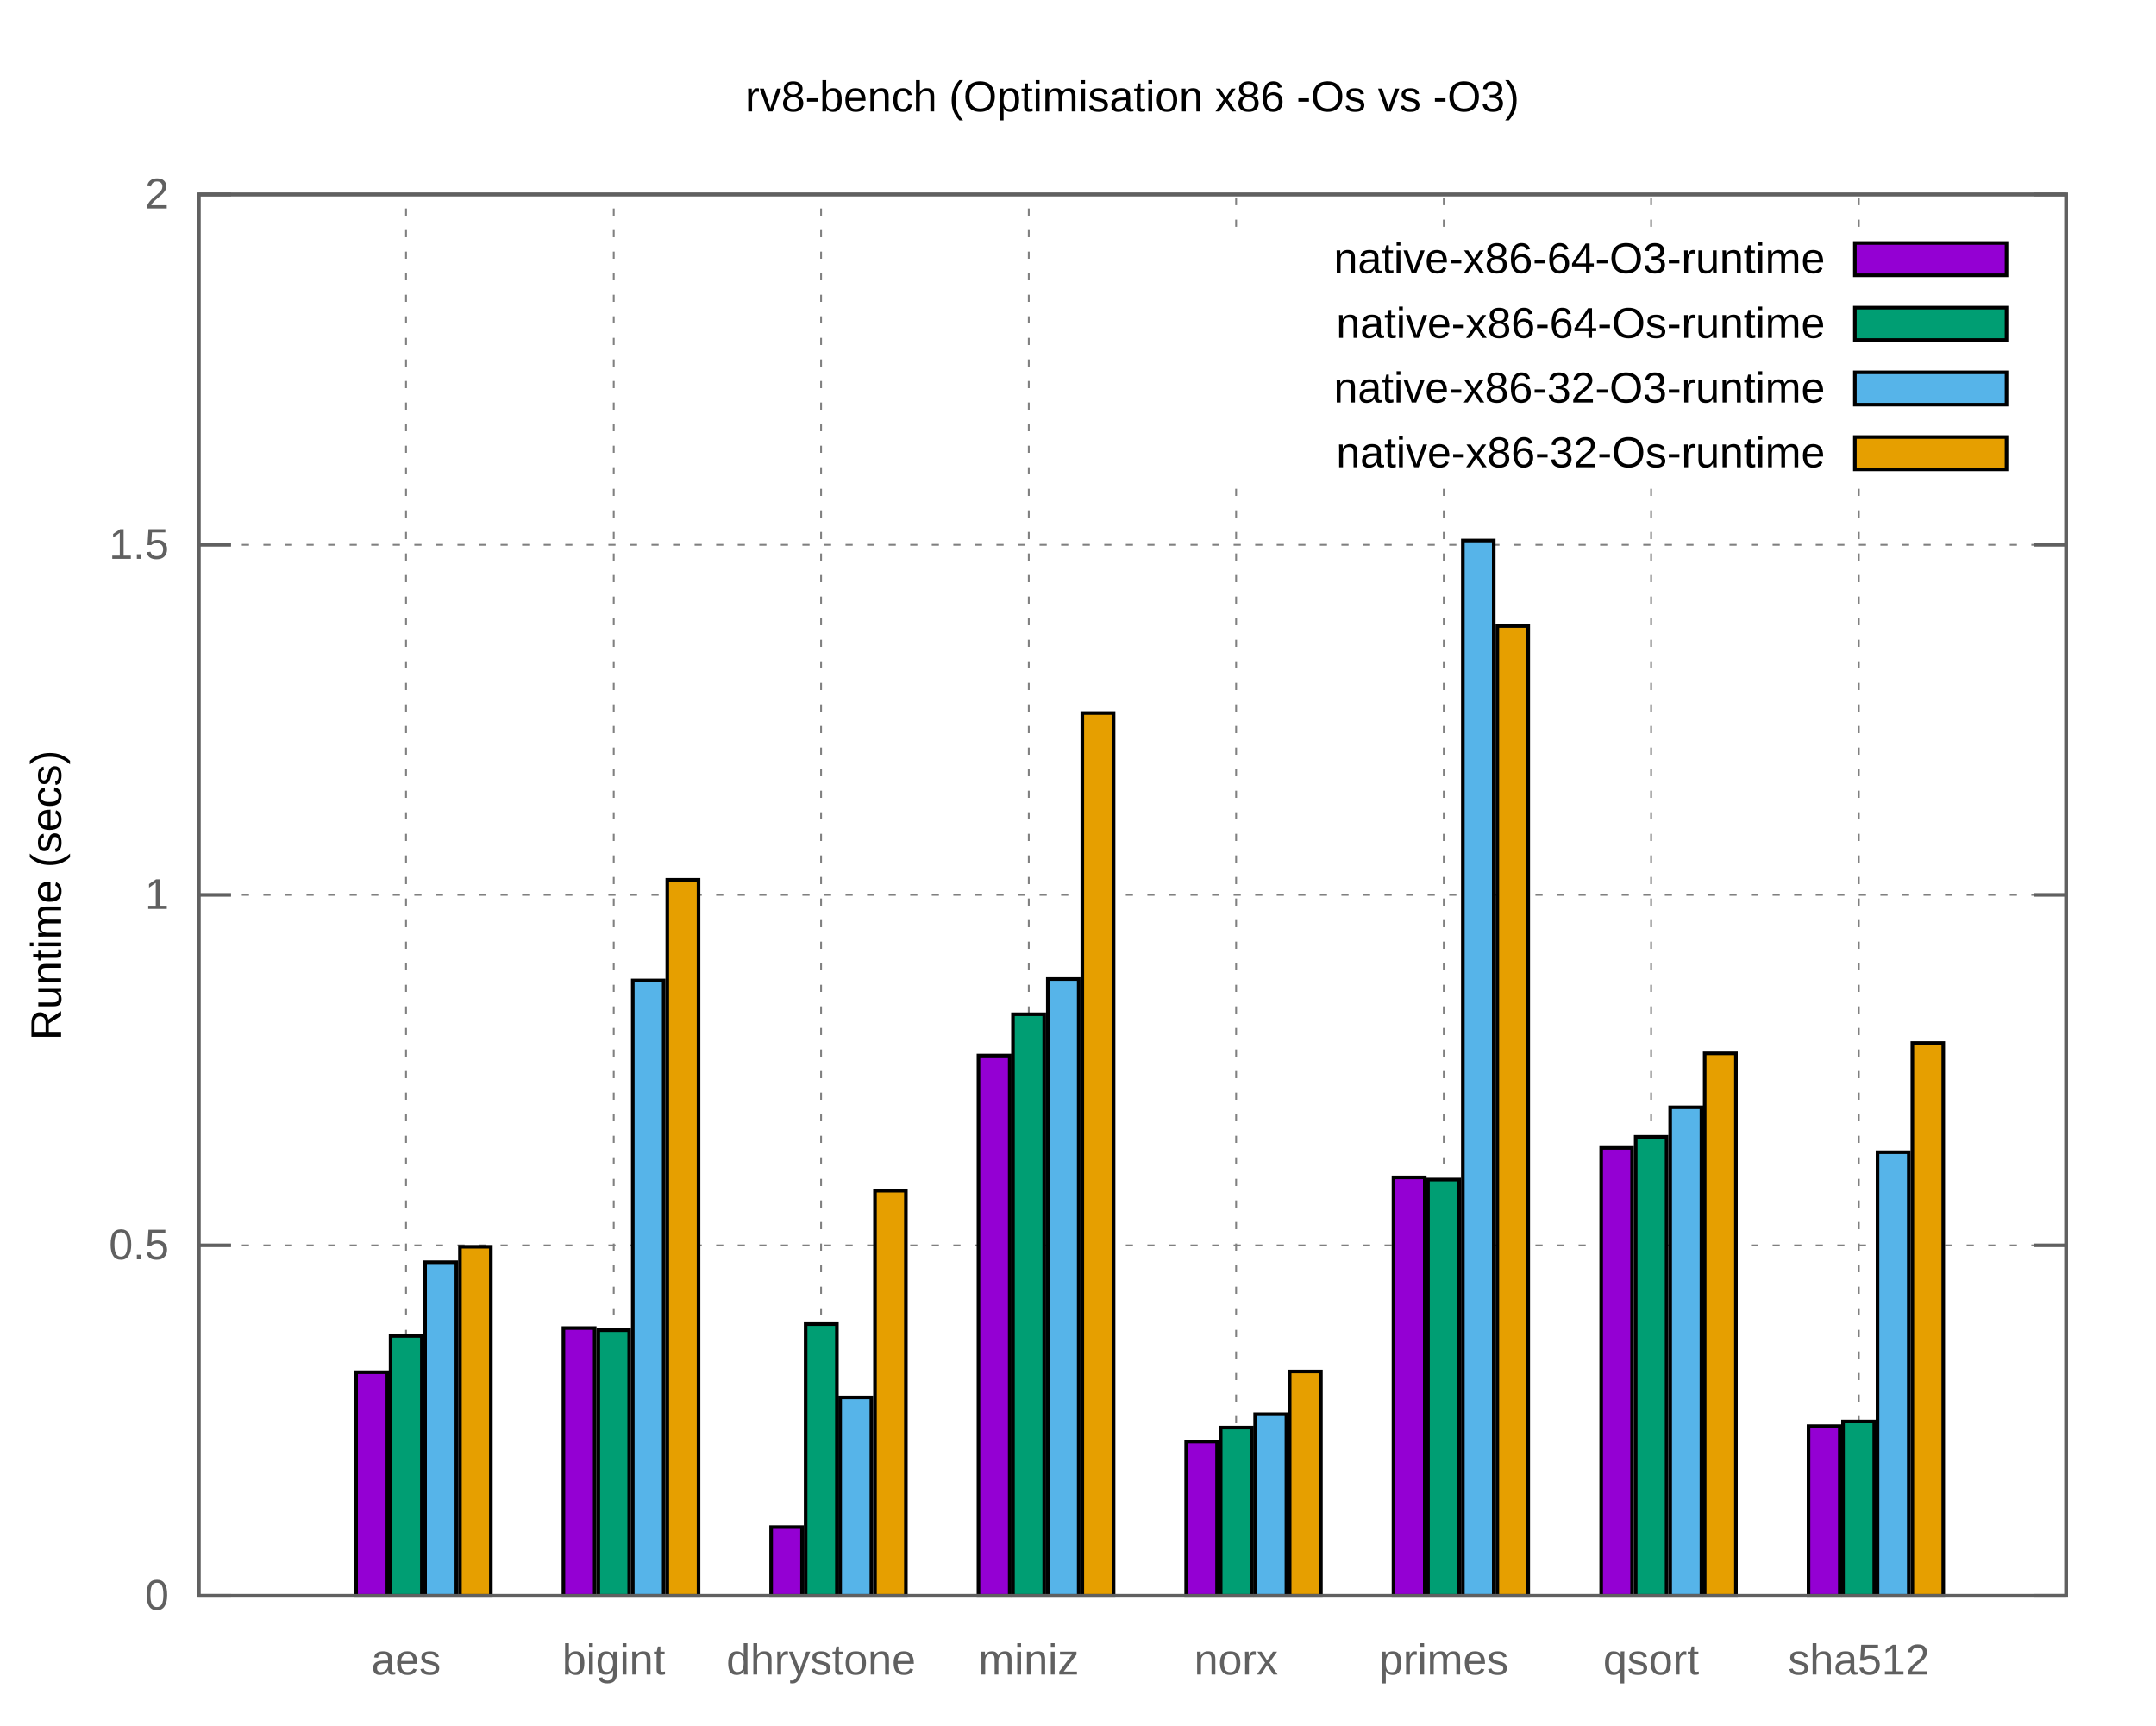
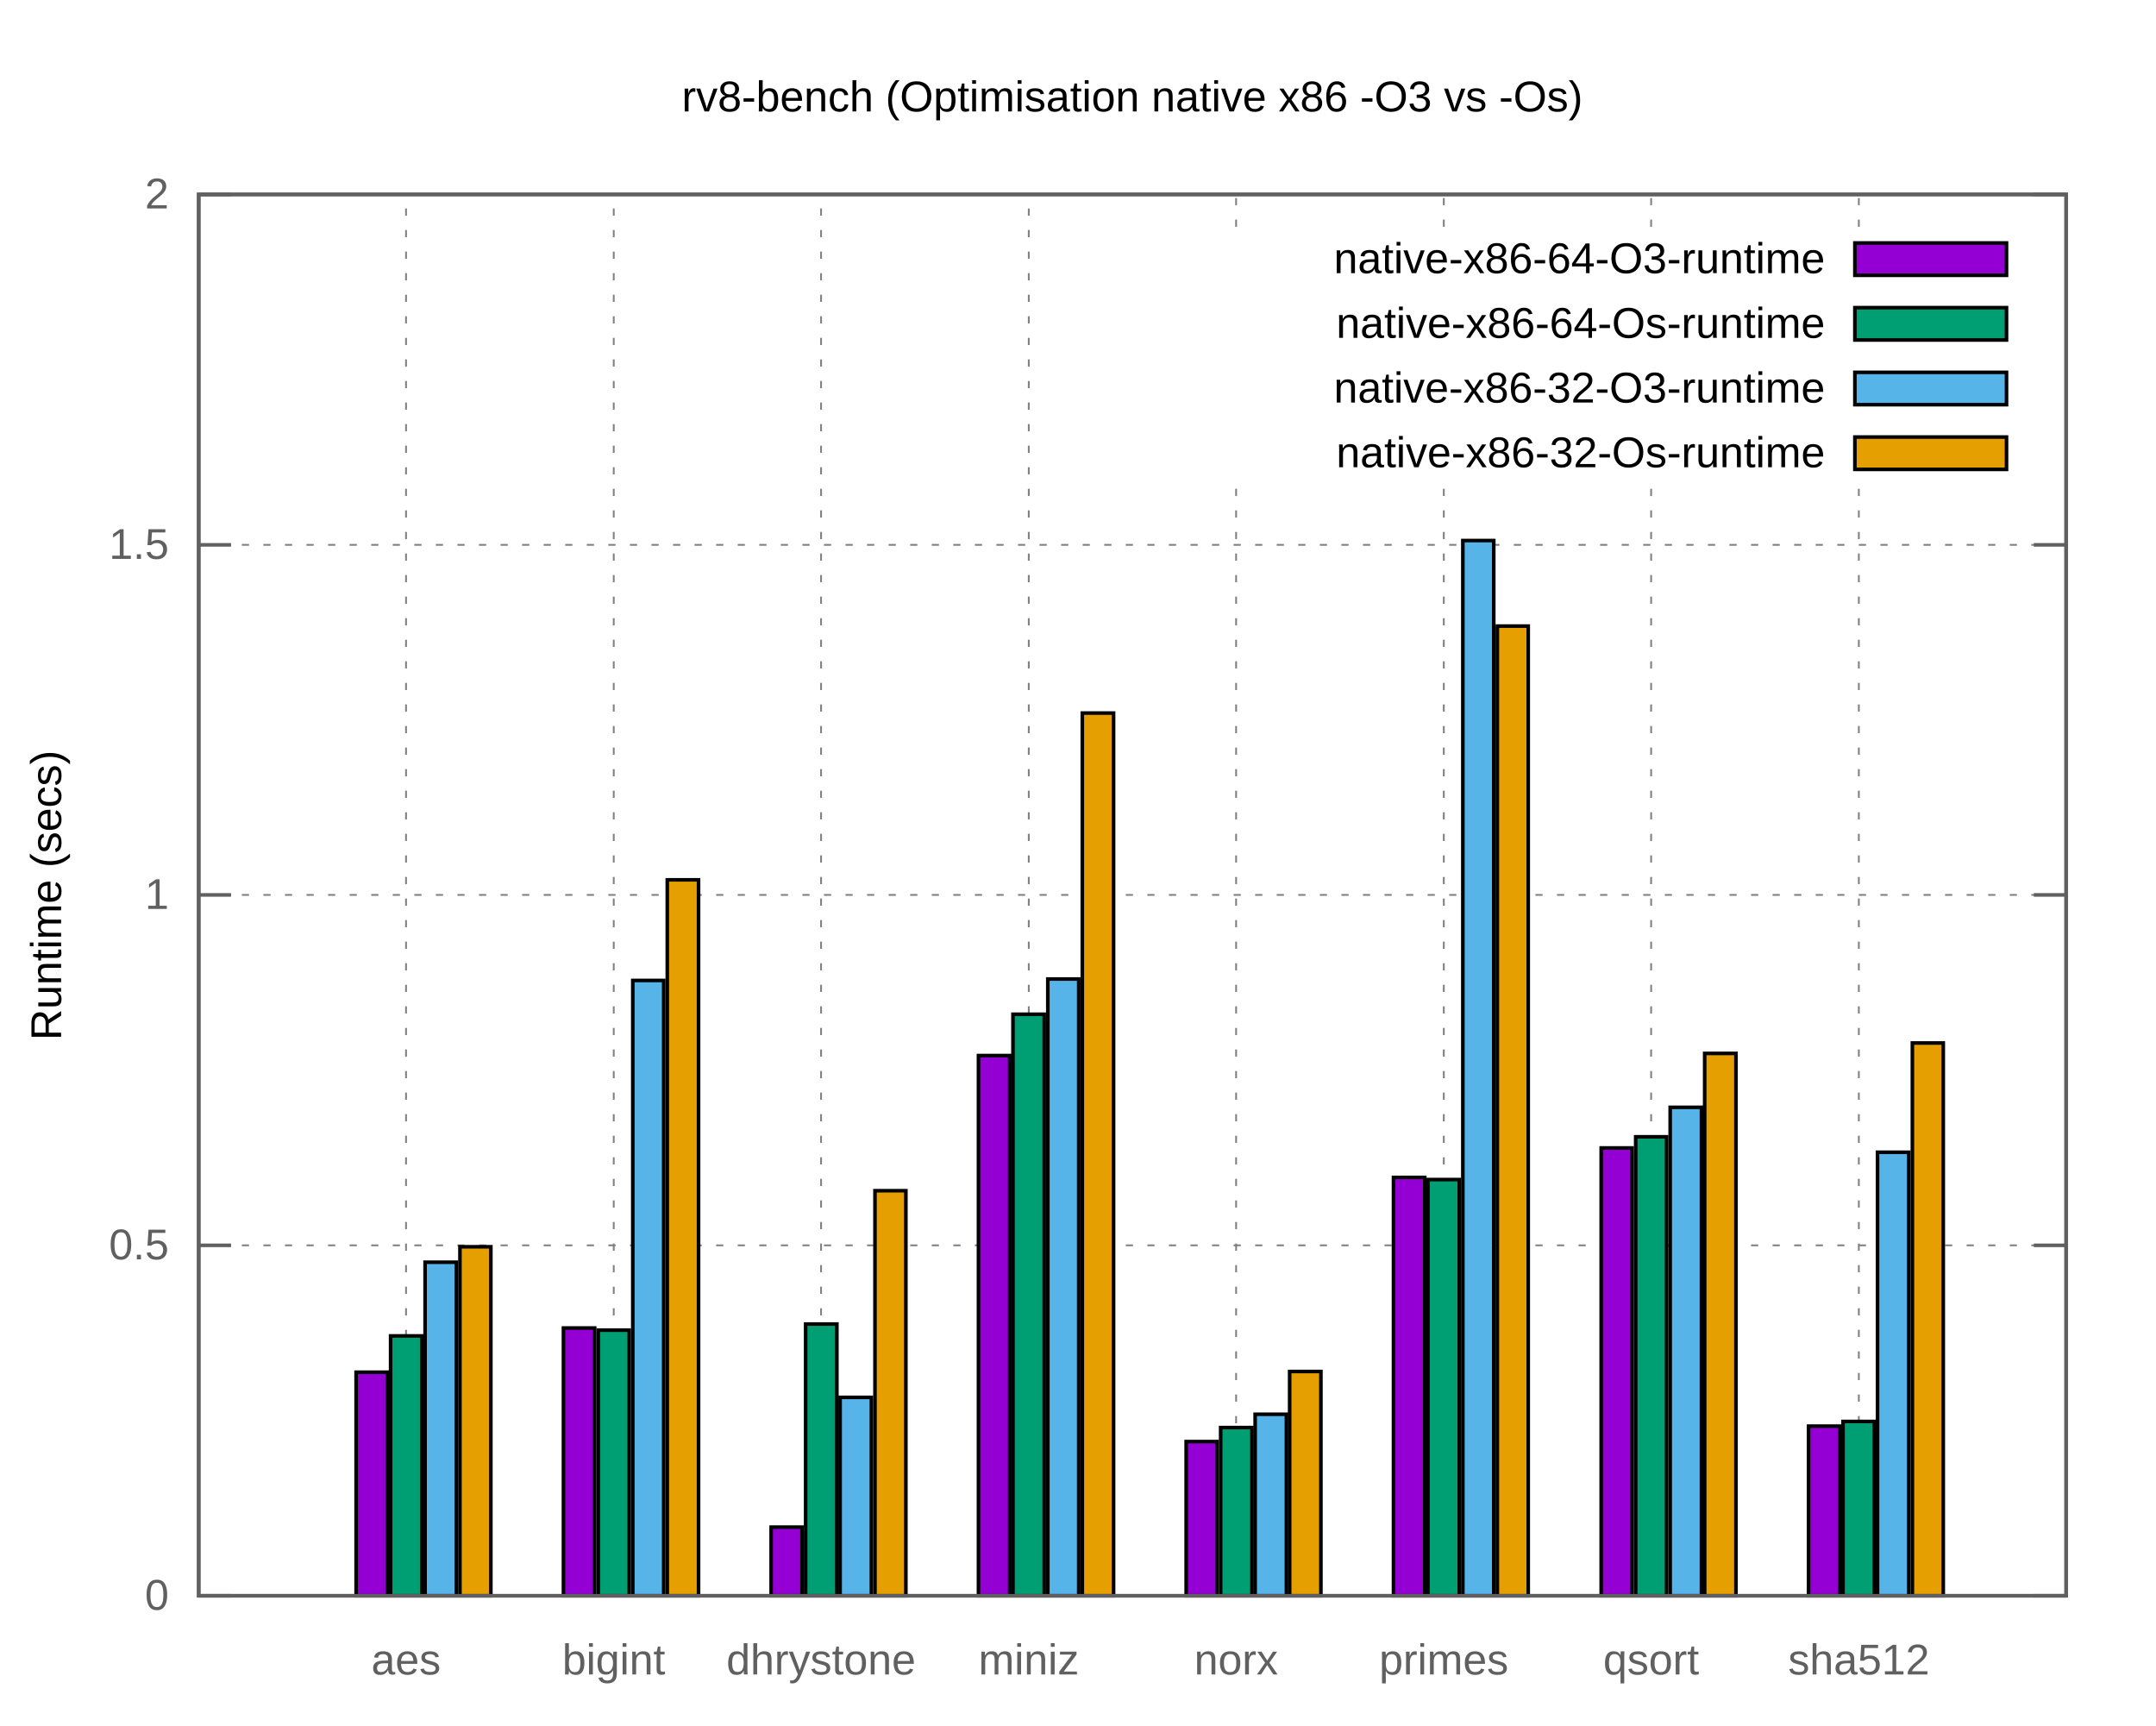
<svg xmlns="http://www.w3.org/2000/svg" xmlns:xlink="http://www.w3.org/1999/xlink" width="600" height="480" viewBox="0 0 600 480">
  <g id="gnuplot_canvas">
    <rect x="0" y="0" width="600" height="480" fill="none" />
    <defs>
      <circle id="gpDot" r="0.5" stroke-width="0.5" />
      <path id="gpPt0" stroke-width="0.222" stroke="currentColor" d="M-1,0 h2 M0,-1 v2" />
      <path id="gpPt1" stroke-width="0.222" stroke="currentColor" d="M-1,-1 L1,1 M1,-1 L-1,1" />
      <path id="gpPt2" stroke-width="0.222" stroke="currentColor" d="M-1,0 L1,0 M0,-1 L0,1 M-1,-1 L1,1 M-1,1 L1,-1" />
      <rect id="gpPt3" stroke-width="0.222" stroke="currentColor" x="-1" y="-1" width="2" height="2" />
      <rect id="gpPt4" stroke-width="0.222" stroke="currentColor" fill="currentColor" x="-1" y="-1" width="2" height="2" />
      <circle id="gpPt5" stroke-width="0.222" stroke="currentColor" cx="0" cy="0" r="1" />
      <use xlink:href="#gpPt5" id="gpPt6" fill="currentColor" stroke="none" />
      <path id="gpPt7" stroke-width="0.222" stroke="currentColor" d="M0,-1.33 L-1.33,0.67 L1.33,0.67 z" />
      <use xlink:href="#gpPt7" id="gpPt8" fill="currentColor" stroke="none" />
      <use xlink:href="#gpPt7" id="gpPt9" stroke="currentColor" transform="rotate(180)" />
      <use xlink:href="#gpPt9" id="gpPt10" fill="currentColor" stroke="none" />
      <use xlink:href="#gpPt3" id="gpPt11" stroke="currentColor" transform="rotate(45)" />
      <use xlink:href="#gpPt11" id="gpPt12" fill="currentColor" stroke="none" />
      <path id="gpPt13" stroke-width="0.222" stroke="currentColor" d="M0,1.330 L1.265,0.411 L0.782,-1.067 L-0.782,-1.076 L-1.265,0.411 z" />
      <use xlink:href="#gpPt13" id="gpPt14" fill="currentColor" stroke="none" />
      <filter id="textbox" filterUnits="objectBoundingBox" x="0" y="0" height="1" width="1">
        <feFlood flood-color="white" flood-opacity="1" result="bgnd" />
        <feComposite in="SourceGraphic" in2="bgnd" operator="atop" />
      </filter>
      <filter id="greybox" filterUnits="objectBoundingBox" x="0" y="0" height="1" width="1">
        <feFlood flood-color="lightgrey" flood-opacity="1" result="grey" />
        <feComposite in="SourceGraphic" in2="grey" operator="atop" />
      </filter>
    </defs>
    <g fill="none" color="white" stroke="currentColor" stroke-width="1.00" stroke-linecap="butt" stroke-linejoin="miter">
</g>
    <g fill="none" color="black" stroke="currentColor" stroke-width="1.00" stroke-linecap="butt" stroke-linejoin="miter">
</g>
    <g fill="none" color="black" stroke="rgb( 96,  96,  96)" stroke-width="0.50" stroke-linecap="butt" stroke-linejoin="miter">
</g>
    <g fill="none" color="gray" stroke="currentColor" stroke-width="0.50" stroke-linecap="butt" stroke-linejoin="miter">
      <path stroke="gray" stroke-dasharray="2,4" class="gridline" d="M55.3,444.0 L575.0,444.0  " />
    </g>
    <g fill="none" color="gray" stroke="gray" stroke-width="1.00" stroke-linecap="butt" stroke-linejoin="miter">
</g>
    <g fill="none" color="black" stroke="currentColor" stroke-width="1.00" stroke-linecap="butt" stroke-linejoin="miter">
      <path stroke="rgb( 96,  96,  96)" d="M55.3,444.0 L64.3,444.0 M575.0,444.0 L566.0,444.0  " />
      <g transform="translate(47.0,447.9)" stroke="none" fill="rgb(96,96,96)" font-family="Arial" font-size="12.00" text-anchor="end">
        <text>
          <tspan font-family="Arial"> 0</tspan>
        </text>
      </g>
    </g>
    <g fill="none" color="black" stroke="currentColor" stroke-width="1.00" stroke-linecap="butt" stroke-linejoin="miter">
</g>
    <g fill="none" color="black" stroke="rgb( 96,  96,  96)" stroke-width="0.50" stroke-linecap="butt" stroke-linejoin="miter">
</g>
    <g fill="none" color="gray" stroke="currentColor" stroke-width="0.50" stroke-linecap="butt" stroke-linejoin="miter">
      <path stroke="gray" stroke-dasharray="2,4" class="gridline" d="M55.3,346.5 L575.0,346.5  " />
    </g>
    <g fill="none" color="gray" stroke="gray" stroke-width="1.00" stroke-linecap="butt" stroke-linejoin="miter">
</g>
    <g fill="none" color="black" stroke="currentColor" stroke-width="1.00" stroke-linecap="butt" stroke-linejoin="miter">
      <path stroke="rgb( 96,  96,  96)" d="M55.3,346.5 L64.3,346.5 M575.0,346.5 L566.0,346.5  " />
      <g transform="translate(47.0,350.4)" stroke="none" fill="rgb(96,96,96)" font-family="Arial" font-size="12.00" text-anchor="end">
        <text>
          <tspan font-family="Arial"> 0.5</tspan>
        </text>
      </g>
    </g>
    <g fill="none" color="black" stroke="currentColor" stroke-width="1.00" stroke-linecap="butt" stroke-linejoin="miter">
</g>
    <g fill="none" color="black" stroke="rgb( 96,  96,  96)" stroke-width="0.50" stroke-linecap="butt" stroke-linejoin="miter">
</g>
    <g fill="none" color="gray" stroke="currentColor" stroke-width="0.50" stroke-linecap="butt" stroke-linejoin="miter">
      <path stroke="gray" stroke-dasharray="2,4" class="gridline" d="M55.3,249.0 L575.0,249.0  " />
    </g>
    <g fill="none" color="gray" stroke="gray" stroke-width="1.00" stroke-linecap="butt" stroke-linejoin="miter">
</g>
    <g fill="none" color="black" stroke="currentColor" stroke-width="1.00" stroke-linecap="butt" stroke-linejoin="miter">
      <path stroke="rgb( 96,  96,  96)" d="M55.3,249.0 L64.3,249.0 M575.0,249.0 L566.0,249.0  " />
      <g transform="translate(47.0,252.9)" stroke="none" fill="rgb(96,96,96)" font-family="Arial" font-size="12.00" text-anchor="end">
        <text>
          <tspan font-family="Arial"> 1</tspan>
        </text>
      </g>
    </g>
    <g fill="none" color="black" stroke="currentColor" stroke-width="1.00" stroke-linecap="butt" stroke-linejoin="miter">
</g>
    <g fill="none" color="black" stroke="rgb( 96,  96,  96)" stroke-width="0.50" stroke-linecap="butt" stroke-linejoin="miter">
</g>
    <g fill="none" color="gray" stroke="currentColor" stroke-width="0.50" stroke-linecap="butt" stroke-linejoin="miter">
      <path stroke="gray" stroke-dasharray="2,4" class="gridline" d="M55.3,151.6 L575.0,151.6  " />
    </g>
    <g fill="none" color="gray" stroke="gray" stroke-width="1.00" stroke-linecap="butt" stroke-linejoin="miter">
</g>
    <g fill="none" color="black" stroke="currentColor" stroke-width="1.00" stroke-linecap="butt" stroke-linejoin="miter">
      <path stroke="rgb( 96,  96,  96)" d="M55.3,151.6 L64.3,151.6 M575.0,151.6 L566.0,151.6  " />
      <g transform="translate(47.0,155.5)" stroke="none" fill="rgb(96,96,96)" font-family="Arial" font-size="12.00" text-anchor="end">
        <text>
          <tspan font-family="Arial"> 1.5</tspan>
        </text>
      </g>
    </g>
    <g fill="none" color="black" stroke="currentColor" stroke-width="1.00" stroke-linecap="butt" stroke-linejoin="miter">
</g>
    <g fill="none" color="black" stroke="rgb( 96,  96,  96)" stroke-width="0.50" stroke-linecap="butt" stroke-linejoin="miter">
</g>
    <g fill="none" color="gray" stroke="currentColor" stroke-width="0.50" stroke-linecap="butt" stroke-linejoin="miter">
      <path stroke="gray" stroke-dasharray="2,4" class="gridline" d="M55.3,54.1 L575.0,54.1  " />
    </g>
    <g fill="none" color="gray" stroke="gray" stroke-width="1.00" stroke-linecap="butt" stroke-linejoin="miter">
</g>
    <g fill="none" color="black" stroke="currentColor" stroke-width="1.00" stroke-linecap="butt" stroke-linejoin="miter">
      <path stroke="rgb( 96,  96,  96)" d="M55.3,54.1 L64.3,54.1 M575.0,54.1 L566.0,54.1  " />
      <g transform="translate(47.0,58.0)" stroke="none" fill="rgb(96,96,96)" font-family="Arial" font-size="12.00" text-anchor="end">
        <text>
          <tspan font-family="Arial"> 2</tspan>
        </text>
      </g>
    </g>
    <g fill="none" color="black" stroke="currentColor" stroke-width="1.00" stroke-linecap="butt" stroke-linejoin="miter">
</g>
    <g fill="none" color="black" stroke="rgb( 96,  96,  96)" stroke-width="0.50" stroke-linecap="butt" stroke-linejoin="miter">
</g>
    <g fill="none" color="gray" stroke="currentColor" stroke-width="0.50" stroke-linecap="butt" stroke-linejoin="miter">
      <path stroke="gray" stroke-dasharray="2,4" class="gridline" d="M113.0,444.0 L113.0,54.1  " />
    </g>
    <g fill="none" color="gray" stroke="gray" stroke-width="1.00" stroke-linecap="butt" stroke-linejoin="miter">
</g>
    <g fill="none" color="black" stroke="currentColor" stroke-width="1.00" stroke-linecap="butt" stroke-linejoin="miter">
      <path stroke="rgb( 96,  96,  96)" d="M113.0,444.0 M113.0,54.1  " />
      <g transform="translate(113.0,465.9)" stroke="none" fill="rgb(96,96,96)" font-family="Arial" font-size="12.00" text-anchor="middle">
        <text>
          <tspan font-family="Arial">aes</tspan>
        </text>
      </g>
    </g>
    <g fill="none" color="black" stroke="currentColor" stroke-width="1.00" stroke-linecap="butt" stroke-linejoin="miter">
</g>
    <g fill="none" color="black" stroke="rgb( 96,  96,  96)" stroke-width="0.50" stroke-linecap="butt" stroke-linejoin="miter">
</g>
    <g fill="none" color="gray" stroke="currentColor" stroke-width="0.50" stroke-linecap="butt" stroke-linejoin="miter">
      <path stroke="gray" stroke-dasharray="2,4" class="gridline" d="M170.8,444.0 L170.8,54.1  " />
    </g>
    <g fill="none" color="gray" stroke="gray" stroke-width="1.00" stroke-linecap="butt" stroke-linejoin="miter">
</g>
    <g fill="none" color="black" stroke="currentColor" stroke-width="1.00" stroke-linecap="butt" stroke-linejoin="miter">
      <path stroke="rgb( 96,  96,  96)" d="M170.8,444.0 M170.8,54.1  " />
      <g transform="translate(170.8,465.9)" stroke="none" fill="rgb(96,96,96)" font-family="Arial" font-size="12.00" text-anchor="middle">
        <text>
          <tspan font-family="Arial">bigint</tspan>
        </text>
      </g>
    </g>
    <g fill="none" color="black" stroke="currentColor" stroke-width="1.00" stroke-linecap="butt" stroke-linejoin="miter">
</g>
    <g fill="none" color="black" stroke="rgb( 96,  96,  96)" stroke-width="0.50" stroke-linecap="butt" stroke-linejoin="miter">
</g>
    <g fill="none" color="gray" stroke="currentColor" stroke-width="0.50" stroke-linecap="butt" stroke-linejoin="miter">
      <path stroke="gray" stroke-dasharray="2,4" class="gridline" d="M228.5,444.0 L228.5,54.1  " />
    </g>
    <g fill="none" color="gray" stroke="gray" stroke-width="1.00" stroke-linecap="butt" stroke-linejoin="miter">
</g>
    <g fill="none" color="black" stroke="currentColor" stroke-width="1.00" stroke-linecap="butt" stroke-linejoin="miter">
      <path stroke="rgb( 96,  96,  96)" d="M228.5,444.0 M228.5,54.1  " />
      <g transform="translate(228.5,465.9)" stroke="none" fill="rgb(96,96,96)" font-family="Arial" font-size="12.00" text-anchor="middle">
        <text>
          <tspan font-family="Arial">dhrystone</tspan>
        </text>
      </g>
    </g>
    <g fill="none" color="black" stroke="currentColor" stroke-width="1.00" stroke-linecap="butt" stroke-linejoin="miter">
</g>
    <g fill="none" color="black" stroke="rgb( 96,  96,  96)" stroke-width="0.50" stroke-linecap="butt" stroke-linejoin="miter">
</g>
    <g fill="none" color="gray" stroke="currentColor" stroke-width="0.50" stroke-linecap="butt" stroke-linejoin="miter">
      <path stroke="gray" stroke-dasharray="2,4" class="gridline" d="M286.3,444.0 L286.3,54.1  " />
    </g>
    <g fill="none" color="gray" stroke="gray" stroke-width="1.00" stroke-linecap="butt" stroke-linejoin="miter">
</g>
    <g fill="none" color="black" stroke="currentColor" stroke-width="1.00" stroke-linecap="butt" stroke-linejoin="miter">
      <path stroke="rgb( 96,  96,  96)" d="M286.3,444.0 M286.3,54.1  " />
      <g transform="translate(286.3,465.9)" stroke="none" fill="rgb(96,96,96)" font-family="Arial" font-size="12.00" text-anchor="middle">
        <text>
          <tspan font-family="Arial">miniz</tspan>
        </text>
      </g>
    </g>
    <g fill="none" color="black" stroke="currentColor" stroke-width="1.00" stroke-linecap="butt" stroke-linejoin="miter">
</g>
    <g fill="none" color="black" stroke="rgb( 96,  96,  96)" stroke-width="0.50" stroke-linecap="butt" stroke-linejoin="miter">
</g>
    <g fill="none" color="gray" stroke="currentColor" stroke-width="0.50" stroke-linecap="butt" stroke-linejoin="miter">
      <path stroke="gray" stroke-dasharray="2,4" class="gridline" d="M344.0,444.0 L344.0,135.1 M344.0,63.1 L344.0,54.1  " />
    </g>
    <g fill="none" color="gray" stroke="gray" stroke-width="1.00" stroke-linecap="butt" stroke-linejoin="miter">
</g>
    <g fill="none" color="black" stroke="currentColor" stroke-width="1.00" stroke-linecap="butt" stroke-linejoin="miter">
      <path stroke="rgb( 96,  96,  96)" d="M344.0,444.0 M344.0,54.1  " />
      <g transform="translate(344.0,465.9)" stroke="none" fill="rgb(96,96,96)" font-family="Arial" font-size="12.00" text-anchor="middle">
        <text>
          <tspan font-family="Arial">norx</tspan>
        </text>
      </g>
    </g>
    <g fill="none" color="black" stroke="currentColor" stroke-width="1.00" stroke-linecap="butt" stroke-linejoin="miter">
</g>
    <g fill="none" color="black" stroke="rgb( 96,  96,  96)" stroke-width="0.50" stroke-linecap="butt" stroke-linejoin="miter">
</g>
    <g fill="none" color="gray" stroke="currentColor" stroke-width="0.50" stroke-linecap="butt" stroke-linejoin="miter">
      <path stroke="gray" stroke-dasharray="2,4" class="gridline" d="M401.8,444.0 L401.8,135.1 M401.8,63.1 L401.8,54.1  " />
    </g>
    <g fill="none" color="gray" stroke="gray" stroke-width="1.00" stroke-linecap="butt" stroke-linejoin="miter">
</g>
    <g fill="none" color="black" stroke="currentColor" stroke-width="1.00" stroke-linecap="butt" stroke-linejoin="miter">
      <path stroke="rgb( 96,  96,  96)" d="M401.8,444.0 M401.8,54.1  " />
      <g transform="translate(401.8,465.9)" stroke="none" fill="rgb(96,96,96)" font-family="Arial" font-size="12.00" text-anchor="middle">
        <text>
          <tspan font-family="Arial">primes</tspan>
        </text>
      </g>
    </g>
    <g fill="none" color="black" stroke="currentColor" stroke-width="1.00" stroke-linecap="butt" stroke-linejoin="miter">
</g>
    <g fill="none" color="black" stroke="rgb( 96,  96,  96)" stroke-width="0.50" stroke-linecap="butt" stroke-linejoin="miter">
</g>
    <g fill="none" color="gray" stroke="currentColor" stroke-width="0.50" stroke-linecap="butt" stroke-linejoin="miter">
      <path stroke="gray" stroke-dasharray="2,4" class="gridline" d="M459.5,444.0 L459.5,135.1 M459.5,63.1 L459.5,54.1  " />
    </g>
    <g fill="none" color="gray" stroke="gray" stroke-width="1.00" stroke-linecap="butt" stroke-linejoin="miter">
</g>
    <g fill="none" color="black" stroke="currentColor" stroke-width="1.00" stroke-linecap="butt" stroke-linejoin="miter">
      <path stroke="rgb( 96,  96,  96)" d="M459.5,444.0 M459.5,54.1  " />
      <g transform="translate(459.5,465.9)" stroke="none" fill="rgb(96,96,96)" font-family="Arial" font-size="12.00" text-anchor="middle">
        <text>
          <tspan font-family="Arial">qsort</tspan>
        </text>
      </g>
    </g>
    <g fill="none" color="black" stroke="currentColor" stroke-width="1.00" stroke-linecap="butt" stroke-linejoin="miter">
</g>
    <g fill="none" color="black" stroke="rgb( 96,  96,  96)" stroke-width="0.50" stroke-linecap="butt" stroke-linejoin="miter">
</g>
    <g fill="none" color="gray" stroke="currentColor" stroke-width="0.50" stroke-linecap="butt" stroke-linejoin="miter">
      <path stroke="gray" stroke-dasharray="2,4" class="gridline" d="M517.3,444.0 L517.3,135.1 M517.3,63.1 L517.3,54.1  " />
    </g>
    <g fill="none" color="gray" stroke="gray" stroke-width="1.00" stroke-linecap="butt" stroke-linejoin="miter">
</g>
    <g fill="none" color="black" stroke="currentColor" stroke-width="1.00" stroke-linecap="butt" stroke-linejoin="miter">
      <path stroke="rgb( 96,  96,  96)" d="M517.3,444.0 M517.3,54.1  " />
      <g transform="translate(517.3,465.9)" stroke="none" fill="rgb(96,96,96)" font-family="Arial" font-size="12.00" text-anchor="middle">
        <text>
          <tspan font-family="Arial">sha512</tspan>
        </text>
      </g>
    </g>
    <g fill="none" color="black" stroke="currentColor" stroke-width="1.00" stroke-linecap="butt" stroke-linejoin="miter">
</g>
    <g fill="none" color="black" stroke="currentColor" stroke-width="1.00" stroke-linecap="butt" stroke-linejoin="miter">
      <path stroke="rgb( 96,  96,  96)" d="M55.3,54.1 L55.3,444.0 L575.0,444.0 L575.0,54.1 L55.3,54.1 Z  " />
    </g>
    <g fill="none" color="black" stroke="currentColor" stroke-width="1.00" stroke-linecap="butt" stroke-linejoin="miter">
      <g transform="translate(17.0,249.1) rotate(270)" stroke="none" fill="black" font-family="Arial" font-size="12.00" text-anchor="middle">
        <text>
          <tspan font-family="Arial">Runtime (secs)</tspan>
        </text>
      </g>
    </g>
    <g fill="none" color="black" stroke="currentColor" stroke-width="1.00" stroke-linecap="butt" stroke-linejoin="miter">
      <g transform="translate(315.1,31.0)" stroke="none" fill="black" font-family="Arial" font-size="12.00" text-anchor="middle">
        <text>
-           <tspan font-family="Arial">rv8-bench (Optimisation x86 -Os vs -O3)</tspan>
+           <tspan font-family="Arial">rv8-bench (Optimisation native x86 -O3 vs -Os)</tspan>
        </text>
      </g>
    </g>
    <g id="gnuplot_plot_1">
      <g fill="none" color="black" stroke="currentColor" stroke-width="1.00" stroke-linecap="butt" stroke-linejoin="miter">
        <g transform="translate(507.9,76.0)" stroke="none" fill="black" font-family="Arial" font-size="12.00" text-anchor="end">
          <text>
            <tspan font-family="Arial">native-x86-64-O3-runtime</tspan>
          </text>
        </g>
      </g>
      <g fill="none" color="black" stroke="currentColor" stroke-width="1.00" stroke-linecap="butt" stroke-linejoin="miter">
        <g stroke="none" shape-rendering="crispEdges">
          <polygon fill="rgb(148,   0, 211)" points="516.2,76.6 558.4,76.6 558.4,67.6 516.2,67.6 " />
        </g>
        <path stroke="black" d="M516.2,76.6 L558.4,76.6 L558.4,67.6 L516.2,67.6 L516.2,76.6 Z  " />
      </g>
      <g fill="none" color="black" stroke="currentColor" stroke-width="1.00" stroke-linecap="butt" stroke-linejoin="miter">
        <g stroke="none" shape-rendering="crispEdges">
          <polygon fill="rgb(148,   0, 211)" points="99.1,444.0 107.9,444.0 107.9,381.7 99.1,381.7 " />
        </g>
        <path stroke="black" d="M99.1,444.0 L99.1,381.8 L107.8,381.8 L107.8,444.0 L99.1,444.0 Z  " />
      </g>
      <g fill="none" color="black" stroke="currentColor" stroke-width="1.00" stroke-linecap="butt" stroke-linejoin="miter">
        <g stroke="none" shape-rendering="crispEdges">
          <polygon fill="rgb(148,   0, 211)" points="156.8,444.0 165.6,444.0 165.6,369.4 156.8,369.4 " />
        </g>
        <path stroke="black" d="M156.8,444.0 L156.8,369.5 L165.5,369.5 L165.5,444.0 L156.8,444.0 Z  " />
      </g>
      <g fill="none" color="black" stroke="currentColor" stroke-width="1.00" stroke-linecap="butt" stroke-linejoin="miter">
        <g stroke="none" shape-rendering="crispEdges">
          <polygon fill="rgb(148,   0, 211)" points="214.6,444.0 223.3,444.0 223.3,424.8 214.6,424.8 " />
        </g>
        <path stroke="black" d="M214.6,444.0 L214.6,424.9 L223.2,424.9 L223.2,444.0 L214.6,444.0 Z  " />
      </g>
      <g fill="none" color="black" stroke="currentColor" stroke-width="1.00" stroke-linecap="butt" stroke-linejoin="miter">
        <g stroke="none" shape-rendering="crispEdges">
          <polygon fill="rgb(148,   0, 211)" points="272.3,444.0 281.1,444.0 281.1,293.6 272.3,293.6 " />
        </g>
        <path stroke="black" d="M272.3,444.0 L272.3,293.7 L281.0,293.7 L281.0,444.0 L272.3,444.0 Z  " />
      </g>
      <g fill="none" color="black" stroke="currentColor" stroke-width="1.00" stroke-linecap="butt" stroke-linejoin="miter">
        <g stroke="none" shape-rendering="crispEdges">
          <polygon fill="rgb(148,   0, 211)" points="330.1,444.0 338.8,444.0 338.8,401.0 330.1,401.0 " />
        </g>
        <path stroke="black" d="M330.1,444.0 L330.1,401.1 L338.7,401.1 L338.7,444.0 L330.1,444.0 Z  " />
      </g>
      <g fill="none" color="black" stroke="currentColor" stroke-width="1.00" stroke-linecap="butt" stroke-linejoin="miter">
        <g stroke="none" shape-rendering="crispEdges">
          <polygon fill="rgb(148,   0, 211)" points="387.8,444.0 396.6,444.0 396.6,327.5 387.8,327.5 " />
        </g>
        <path stroke="black" d="M387.8,444.0 L387.8,327.6 L396.5,327.6 L396.5,444.0 L387.8,444.0 Z  " />
      </g>
      <g fill="none" color="black" stroke="currentColor" stroke-width="1.00" stroke-linecap="butt" stroke-linejoin="miter">
        <g stroke="none" shape-rendering="crispEdges">
          <polygon fill="rgb(148,   0, 211)" points="445.6,444.0 454.3,444.0 454.3,319.3 445.6,319.3 " />
        </g>
        <path stroke="black" d="M445.6,444.0 L445.6,319.4 L454.2,319.4 L454.2,444.0 L445.6,444.0 Z  " />
      </g>
      <g fill="none" color="black" stroke="currentColor" stroke-width="1.00" stroke-linecap="butt" stroke-linejoin="miter">
        <g stroke="none" shape-rendering="crispEdges">
          <polygon fill="rgb(148,   0, 211)" points="503.3,444.0 512.1,444.0 512.1,396.7 503.3,396.7 " />
        </g>
        <path stroke="black" d="M503.3,444.0 L503.3,396.8 L512.0,396.8 L512.0,444.0 L503.3,444.0 Z  " />
      </g>
      <g fill="none" color="black" stroke="currentColor" stroke-width="1.00" stroke-linecap="butt" stroke-linejoin="miter">
</g>
    </g>
    <g id="gnuplot_plot_2">
      <g fill="none" color="black" stroke="currentColor" stroke-width="1.00" stroke-linecap="butt" stroke-linejoin="miter">
        <g transform="translate(507.9,94.0)" stroke="none" fill="black" font-family="Arial" font-size="12.00" text-anchor="end">
          <text>
            <tspan font-family="Arial">native-x86-64-Os-runtime</tspan>
          </text>
        </g>
      </g>
      <g fill="none" color="black" stroke="currentColor" stroke-width="1.00" stroke-linecap="butt" stroke-linejoin="miter">
        <g stroke="none" shape-rendering="crispEdges">
          <polygon fill="rgb(  0, 158, 115)" points="516.2,94.6 558.4,94.6 558.4,85.6 516.2,85.6 " />
        </g>
        <path stroke="black" d="M516.2,94.6 L558.4,94.6 L558.4,85.6 L516.2,85.6 L516.2,94.6 Z  " />
      </g>
      <g fill="none" color="black" stroke="currentColor" stroke-width="1.00" stroke-linecap="butt" stroke-linejoin="miter">
        <g stroke="none" shape-rendering="crispEdges">
          <polygon fill="rgb(  0, 158, 115)" points="108.7,444.0 117.5,444.0 117.5,371.6 108.7,371.6 " />
        </g>
        <path stroke="black" d="M108.7,444.0 L108.7,371.7 L117.4,371.7 L117.4,444.0 L108.7,444.0 Z  " />
      </g>
      <g fill="none" color="black" stroke="currentColor" stroke-width="1.00" stroke-linecap="butt" stroke-linejoin="miter">
        <g stroke="none" shape-rendering="crispEdges">
          <polygon fill="rgb(  0, 158, 115)" points="166.5,444.0 175.2,444.0 175.2,370.0 166.5,370.0 " />
        </g>
        <path stroke="black" d="M166.5,444.0 L166.5,370.1 L175.1,370.1 L175.1,444.0 L166.5,444.0 Z  " />
      </g>
      <g fill="none" color="black" stroke="currentColor" stroke-width="1.00" stroke-linecap="butt" stroke-linejoin="miter">
        <g stroke="none" shape-rendering="crispEdges">
          <polygon fill="rgb(  0, 158, 115)" points="224.2,444.0 233.0,444.0 233.0,368.3 224.2,368.3 " />
        </g>
        <path stroke="black" d="M224.2,444.0 L224.2,368.4 L232.9,368.4 L232.9,444.0 L224.2,444.0 Z  " />
      </g>
      <g fill="none" color="black" stroke="currentColor" stroke-width="1.00" stroke-linecap="butt" stroke-linejoin="miter">
        <g stroke="none" shape-rendering="crispEdges">
          <polygon fill="rgb(  0, 158, 115)" points="281.9,444.0 290.7,444.0 290.7,282.1 281.9,282.1 " />
        </g>
        <path stroke="black" d="M281.9,444.0 L281.9,282.2 L290.6,282.2 L290.6,444.0 L281.9,444.0 Z  " />
      </g>
      <g fill="none" color="black" stroke="currentColor" stroke-width="1.00" stroke-linecap="butt" stroke-linejoin="miter">
        <g stroke="none" shape-rendering="crispEdges">
          <polygon fill="rgb(  0, 158, 115)" points="339.7,444.0 348.5,444.0 348.5,397.1 339.7,397.1 " />
        </g>
        <path stroke="black" d="M339.7,444.0 L339.7,397.2 L348.4,397.2 L348.4,444.0 L339.7,444.0 Z  " />
      </g>
      <g fill="none" color="black" stroke="currentColor" stroke-width="1.00" stroke-linecap="butt" stroke-linejoin="miter">
        <g stroke="none" shape-rendering="crispEdges">
          <polygon fill="rgb(  0, 158, 115)" points="397.4,444.0 406.2,444.0 406.2,328.1 397.4,328.1 " />
        </g>
        <path stroke="black" d="M397.4,444.0 L397.4,328.2 L406.1,328.2 L406.1,444.0 L397.4,444.0 Z  " />
      </g>
      <g fill="none" color="black" stroke="currentColor" stroke-width="1.00" stroke-linecap="butt" stroke-linejoin="miter">
        <g stroke="none" shape-rendering="crispEdges">
          <polygon fill="rgb(  0, 158, 115)" points="455.2,444.0 463.9,444.0 463.9,316.2 455.2,316.2 " />
        </g>
        <path stroke="black" d="M455.2,444.0 L455.2,316.3 L463.8,316.3 L463.8,444.0 L455.2,444.0 Z  " />
      </g>
      <g fill="none" color="black" stroke="currentColor" stroke-width="1.00" stroke-linecap="butt" stroke-linejoin="miter">
        <g stroke="none" shape-rendering="crispEdges">
          <polygon fill="rgb(  0, 158, 115)" points="512.9,444.0 521.7,444.0 521.7,395.4 512.9,395.4 " />
        </g>
        <path stroke="black" d="M512.9,444.0 L512.9,395.5 L521.6,395.5 L521.6,444.0 L512.9,444.0 Z  " />
      </g>
      <g fill="none" color="black" stroke="currentColor" stroke-width="1.00" stroke-linecap="butt" stroke-linejoin="miter">
</g>
    </g>
    <g id="gnuplot_plot_3">
      <g fill="none" color="black" stroke="currentColor" stroke-width="1.00" stroke-linecap="butt" stroke-linejoin="miter">
        <g transform="translate(507.9,112.0)" stroke="none" fill="black" font-family="Arial" font-size="12.00" text-anchor="end">
          <text>
            <tspan font-family="Arial">native-x86-32-O3-runtime</tspan>
          </text>
        </g>
      </g>
      <g fill="none" color="black" stroke="currentColor" stroke-width="1.00" stroke-linecap="butt" stroke-linejoin="miter">
        <g stroke="none" shape-rendering="crispEdges">
          <polygon fill="rgb( 86, 180, 233)" points="516.2,112.6 558.4,112.6 558.4,103.6 516.2,103.6 " />
        </g>
        <path stroke="black" d="M516.2,112.6 L558.4,112.6 L558.4,103.6 L516.2,103.6 L516.2,112.6 Z  " />
      </g>
      <g fill="none" color="black" stroke="currentColor" stroke-width="1.00" stroke-linecap="butt" stroke-linejoin="miter">
        <g stroke="none" shape-rendering="crispEdges">
          <polygon fill="rgb( 86, 180, 233)" points="118.3,444.0 127.1,444.0 127.1,351.1 118.3,351.1 " />
        </g>
        <path stroke="black" d="M118.3,444.0 L118.3,351.2 L127.0,351.2 L127.0,444.0 L118.3,444.0 Z  " />
      </g>
      <g fill="none" color="black" stroke="currentColor" stroke-width="1.00" stroke-linecap="butt" stroke-linejoin="miter">
        <g stroke="none" shape-rendering="crispEdges">
          <polygon fill="rgb( 86, 180, 233)" points="176.1,444.0 184.8,444.0 184.8,272.7 176.1,272.7 " />
        </g>
        <path stroke="black" d="M176.1,444.0 L176.1,272.8 L184.7,272.8 L184.7,444.0 L176.1,444.0 Z  " />
      </g>
      <g fill="none" color="black" stroke="currentColor" stroke-width="1.00" stroke-linecap="butt" stroke-linejoin="miter">
        <g stroke="none" shape-rendering="crispEdges">
          <polygon fill="rgb( 86, 180, 233)" points="233.8,444.0 242.6,444.0 242.6,388.7 233.8,388.7 " />
        </g>
        <path stroke="black" d="M233.8,444.0 L233.8,388.8 L242.5,388.8 L242.5,444.0 L233.8,444.0 Z  " />
      </g>
      <g fill="none" color="black" stroke="currentColor" stroke-width="1.00" stroke-linecap="butt" stroke-linejoin="miter">
        <g stroke="none" shape-rendering="crispEdges">
          <polygon fill="rgb( 86, 180, 233)" points="291.6,444.0 300.3,444.0 300.3,272.3 291.6,272.3 " />
        </g>
        <path stroke="black" d="M291.6,444.0 L291.6,272.4 L300.2,272.4 L300.2,444.0 L291.6,444.0 Z  " />
      </g>
      <g fill="none" color="black" stroke="currentColor" stroke-width="1.00" stroke-linecap="butt" stroke-linejoin="miter">
        <g stroke="none" shape-rendering="crispEdges">
          <polygon fill="rgb( 86, 180, 233)" points="349.3,444.0 358.1,444.0 358.1,393.4 349.3,393.4 " />
        </g>
        <path stroke="black" d="M349.3,444.0 L349.3,393.5 L358.0,393.5 L358.0,444.0 L349.3,444.0 Z  " />
      </g>
      <g fill="none" color="black" stroke="currentColor" stroke-width="1.00" stroke-linecap="butt" stroke-linejoin="miter">
        <g stroke="none" shape-rendering="crispEdges">
          <polygon fill="rgb( 86, 180, 233)" points="407.1,444.0 415.8,444.0 415.8,150.3 407.1,150.3 " />
        </g>
        <path stroke="black" d="M407.1,444.0 L407.1,150.4 L415.7,150.4 L415.7,444.0 L407.1,444.0 Z  " />
      </g>
      <g fill="none" color="black" stroke="currentColor" stroke-width="1.00" stroke-linecap="butt" stroke-linejoin="miter">
        <g stroke="none" shape-rendering="crispEdges">
          <polygon fill="rgb( 86, 180, 233)" points="464.8,444.0 473.6,444.0 473.6,308.0 464.8,308.0 " />
        </g>
        <path stroke="black" d="M464.8,444.0 L464.8,308.1 L473.5,308.1 L473.5,444.0 L464.8,444.0 Z  " />
      </g>
      <g fill="none" color="black" stroke="currentColor" stroke-width="1.00" stroke-linecap="butt" stroke-linejoin="miter">
        <g stroke="none" shape-rendering="crispEdges">
          <polygon fill="rgb( 86, 180, 233)" points="522.5,444.0 531.3,444.0 531.3,320.5 522.5,320.5 " />
        </g>
        <path stroke="black" d="M522.5,444.0 L522.5,320.6 L531.2,320.6 L531.2,444.0 L522.5,444.0 Z  " />
      </g>
      <g fill="none" color="black" stroke="currentColor" stroke-width="1.00" stroke-linecap="butt" stroke-linejoin="miter">
</g>
    </g>
    <g id="gnuplot_plot_4">
      <g fill="none" color="black" stroke="currentColor" stroke-width="1.00" stroke-linecap="butt" stroke-linejoin="miter">
        <g transform="translate(507.9,130.0)" stroke="none" fill="black" font-family="Arial" font-size="12.00" text-anchor="end">
          <text>
            <tspan font-family="Arial">native-x86-32-Os-runtime</tspan>
          </text>
        </g>
      </g>
      <g fill="none" color="black" stroke="currentColor" stroke-width="1.00" stroke-linecap="butt" stroke-linejoin="miter">
        <g stroke="none" shape-rendering="crispEdges">
          <polygon fill="rgb(230, 159,   0)" points="516.2,130.6 558.4,130.6 558.4,121.6 516.2,121.6 " />
        </g>
        <path stroke="black" d="M516.2,130.6 L558.4,130.6 L558.4,121.6 L516.2,121.6 L516.2,130.6 Z  " />
      </g>
      <g fill="none" color="black" stroke="currentColor" stroke-width="1.00" stroke-linecap="butt" stroke-linejoin="miter">
        <g stroke="none" shape-rendering="crispEdges">
          <polygon fill="rgb(230, 159,   0)" points="128.0,444.0 136.7,444.0 136.7,346.8 128.0,346.8 " />
        </g>
        <path stroke="black" d="M128.0,444.0 L128.0,346.9 L136.6,346.9 L136.6,444.0 L128.0,444.0 Z  " />
      </g>
      <g fill="none" color="black" stroke="currentColor" stroke-width="1.00" stroke-linecap="butt" stroke-linejoin="miter">
        <g stroke="none" shape-rendering="crispEdges">
          <polygon fill="rgb(230, 159,   0)" points="185.7,444.0 194.5,444.0 194.5,244.7 185.7,244.7 " />
        </g>
        <path stroke="black" d="M185.7,444.0 L185.7,244.8 L194.4,244.8 L194.4,444.0 L185.7,444.0 Z  " />
      </g>
      <g fill="none" color="black" stroke="currentColor" stroke-width="1.00" stroke-linecap="butt" stroke-linejoin="miter">
        <g stroke="none" shape-rendering="crispEdges">
          <polygon fill="rgb(230, 159,   0)" points="243.5,444.0 252.2,444.0 252.2,331.2 243.5,331.2 " />
        </g>
        <path stroke="black" d="M243.5,444.0 L243.5,331.3 L252.1,331.3 L252.1,444.0 L243.5,444.0 Z  " />
      </g>
      <g fill="none" color="black" stroke="currentColor" stroke-width="1.00" stroke-linecap="butt" stroke-linejoin="miter">
        <g stroke="none" shape-rendering="crispEdges">
          <polygon fill="rgb(230, 159,   0)" points="301.2,444.0 310.0,444.0 310.0,198.3 301.2,198.3 " />
        </g>
        <path stroke="black" d="M301.2,444.0 L301.2,198.4 L309.9,198.4 L309.9,444.0 L301.2,444.0 Z  " />
      </g>
      <g fill="none" color="black" stroke="currentColor" stroke-width="1.00" stroke-linecap="butt" stroke-linejoin="miter">
        <g stroke="none" shape-rendering="crispEdges">
          <polygon fill="rgb(230, 159,   0)" points="358.9,444.0 367.7,444.0 367.7,381.5 358.9,381.5 " />
        </g>
        <path stroke="black" d="M358.9,444.0 L358.9,381.6 L367.6,381.6 L367.6,444.0 L358.9,444.0 Z  " />
      </g>
      <g fill="none" color="black" stroke="currentColor" stroke-width="1.00" stroke-linecap="butt" stroke-linejoin="miter">
        <g stroke="none" shape-rendering="crispEdges">
          <polygon fill="rgb(230, 159,   0)" points="416.7,444.0 425.4,444.0 425.4,174.1 416.7,174.1 " />
        </g>
        <path stroke="black" d="M416.7,444.0 L416.7,174.2 L425.3,174.2 L425.3,444.0 L416.7,444.0 Z  " />
      </g>
      <g fill="none" color="black" stroke="currentColor" stroke-width="1.00" stroke-linecap="butt" stroke-linejoin="miter">
        <g stroke="none" shape-rendering="crispEdges">
          <polygon fill="rgb(230, 159,   0)" points="474.4,444.0 483.2,444.0 483.2,293.0 474.4,293.0 " />
        </g>
        <path stroke="black" d="M474.4,444.0 L474.4,293.1 L483.1,293.1 L483.1,444.0 L474.4,444.0 Z  " />
      </g>
      <g fill="none" color="black" stroke="currentColor" stroke-width="1.00" stroke-linecap="butt" stroke-linejoin="miter">
        <g stroke="none" shape-rendering="crispEdges">
          <polygon fill="rgb(230, 159,   0)" points="532.2,444.0 540.9,444.0 540.9,290.1 532.2,290.1 " />
        </g>
        <path stroke="black" d="M532.2,444.0 L532.2,290.2 L540.8,290.2 L540.8,444.0 L532.2,444.0 Z  " />
      </g>
      <g fill="none" color="black" stroke="currentColor" stroke-width="1.00" stroke-linecap="butt" stroke-linejoin="miter">
</g>
    </g>
    <g fill="none" color="white" stroke="rgb(230, 159,   0)" stroke-width="2.00" stroke-linecap="butt" stroke-linejoin="miter">
</g>
    <g fill="none" color="black" stroke="currentColor" stroke-width="2.00" stroke-linecap="butt" stroke-linejoin="miter">
</g>
    <g fill="none" color="black" stroke="black" stroke-width="1.00" stroke-linecap="butt" stroke-linejoin="miter">
</g>
    <g fill="none" color="black" stroke="currentColor" stroke-width="1.00" stroke-linecap="butt" stroke-linejoin="miter">
      <path stroke="rgb( 96,  96,  96)" d="M55.3,54.1 L55.3,444.0 L575.0,444.0 L575.0,54.1 L55.3,54.1 Z  " />
    </g>
    <g fill="none" color="black" stroke="currentColor" stroke-width="1.00" stroke-linecap="butt" stroke-linejoin="miter">
</g>
  </g>
</svg>
